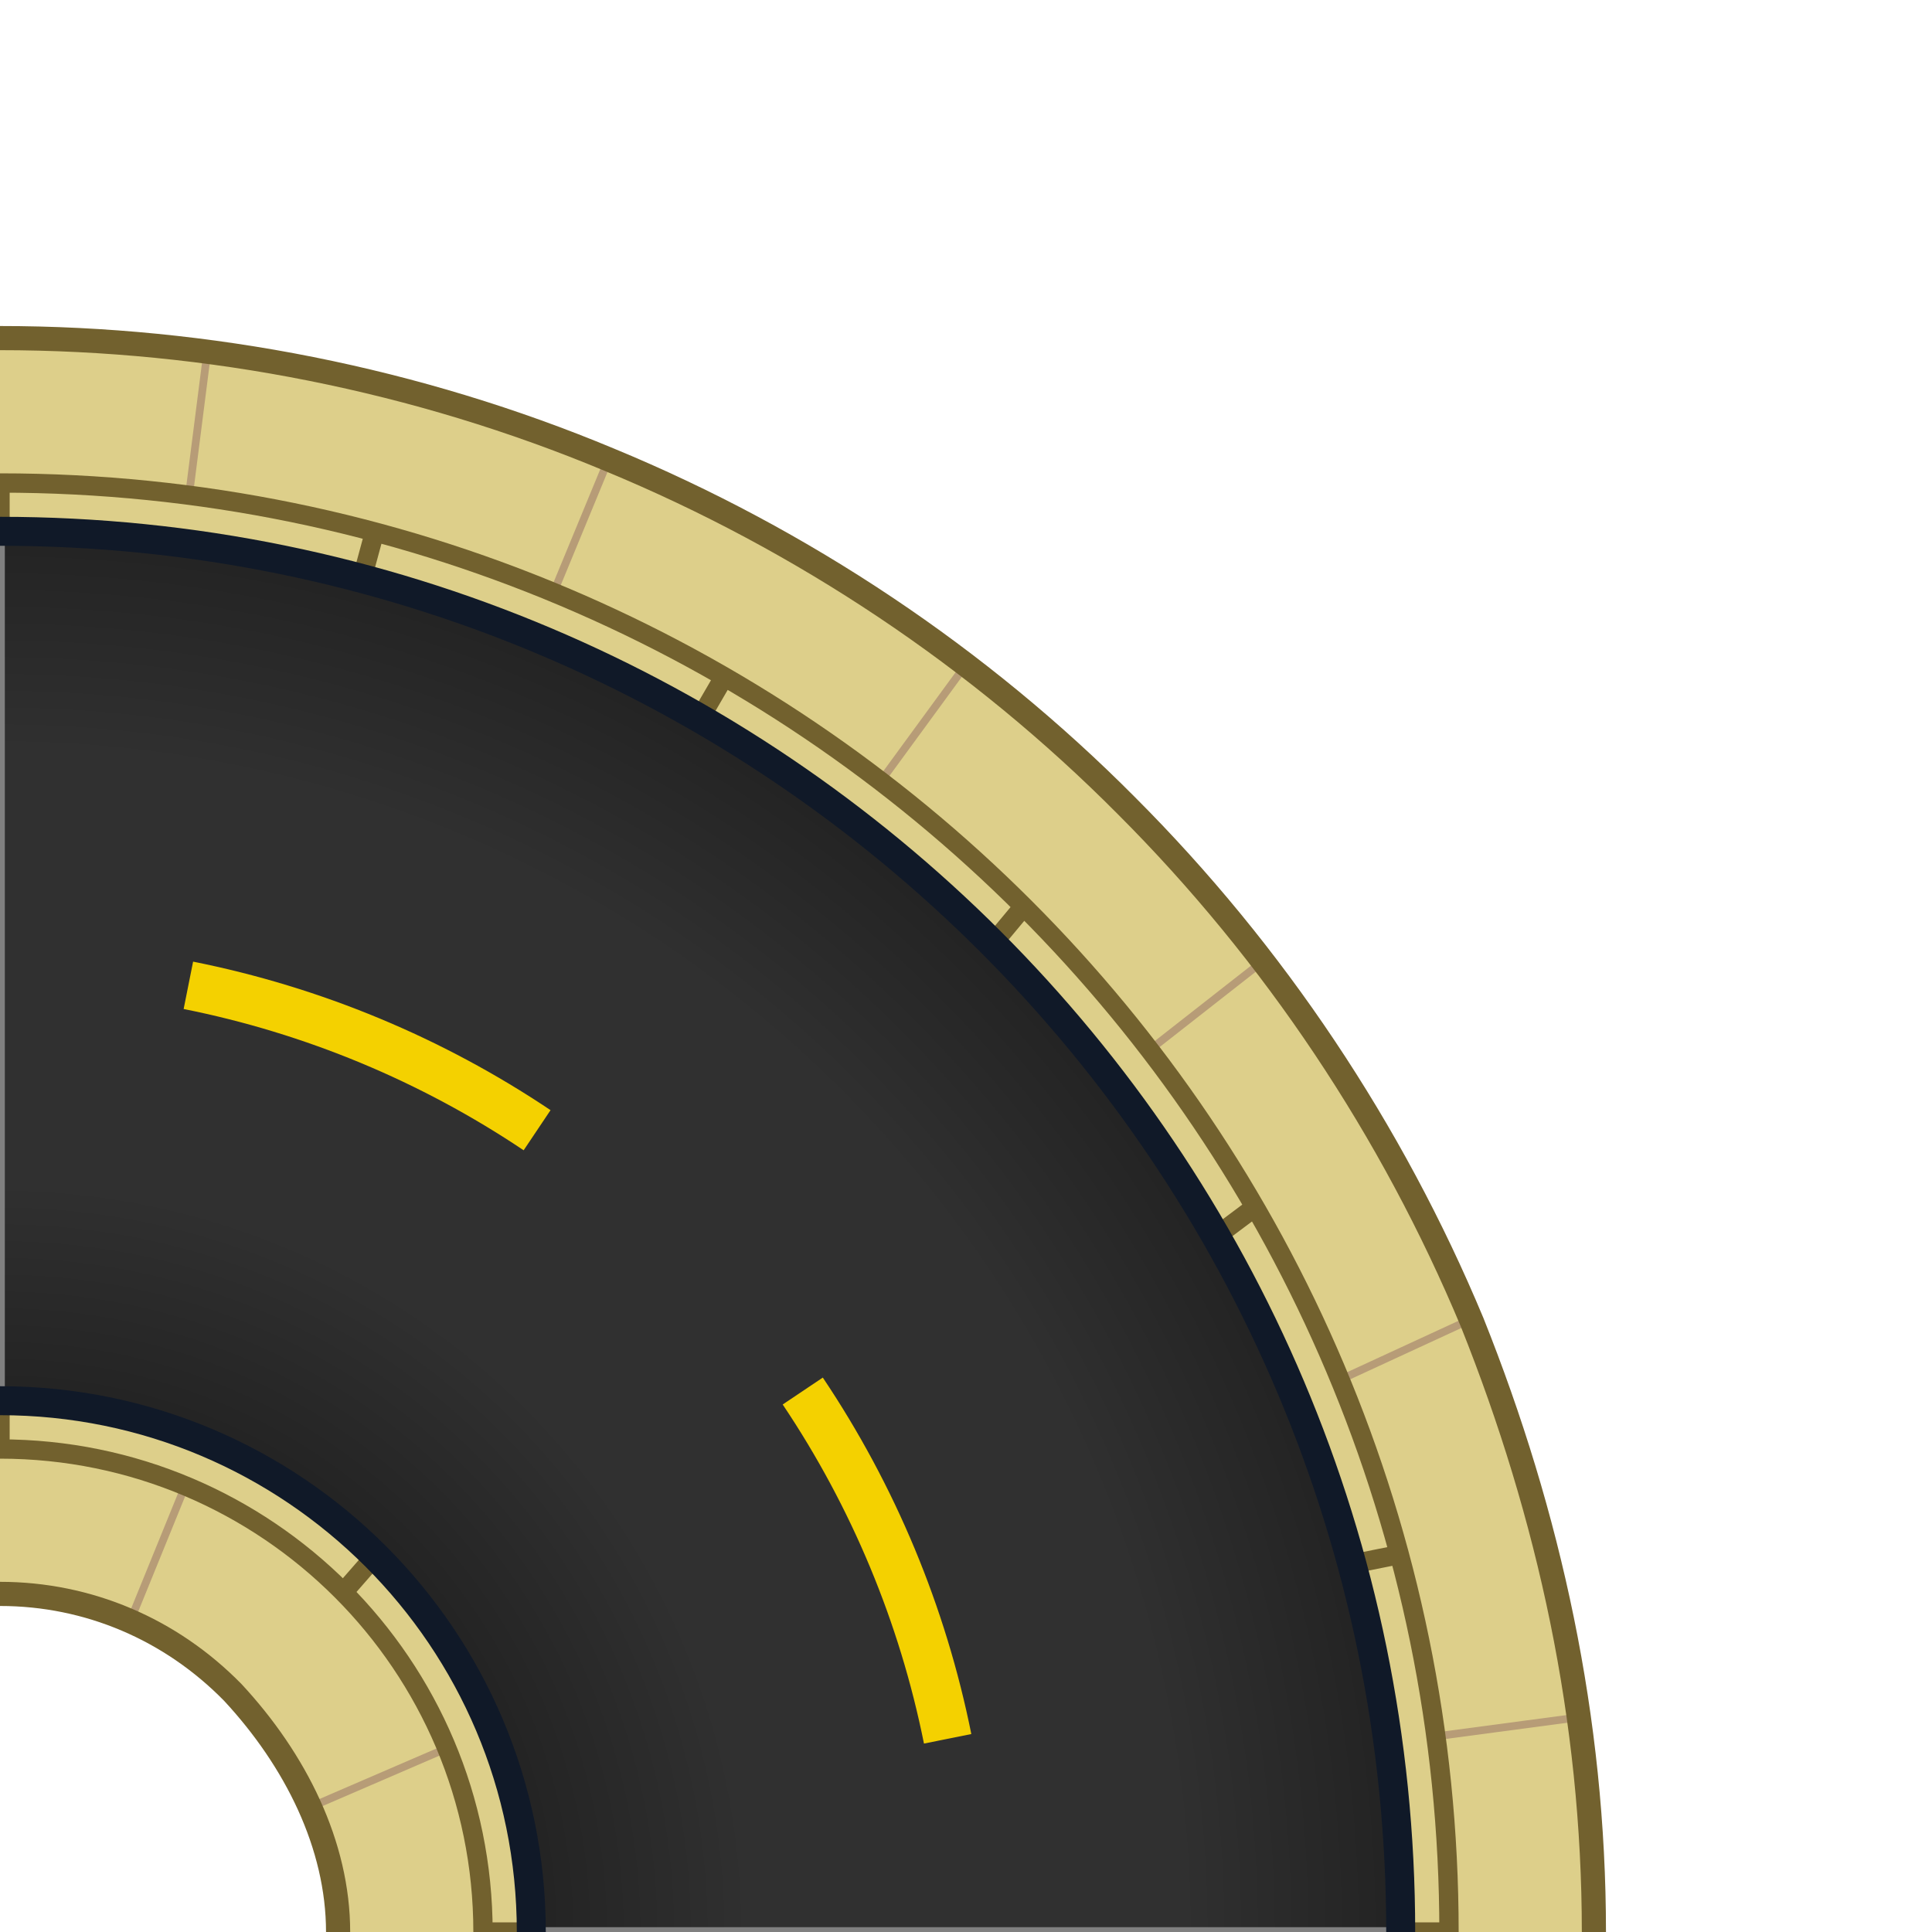
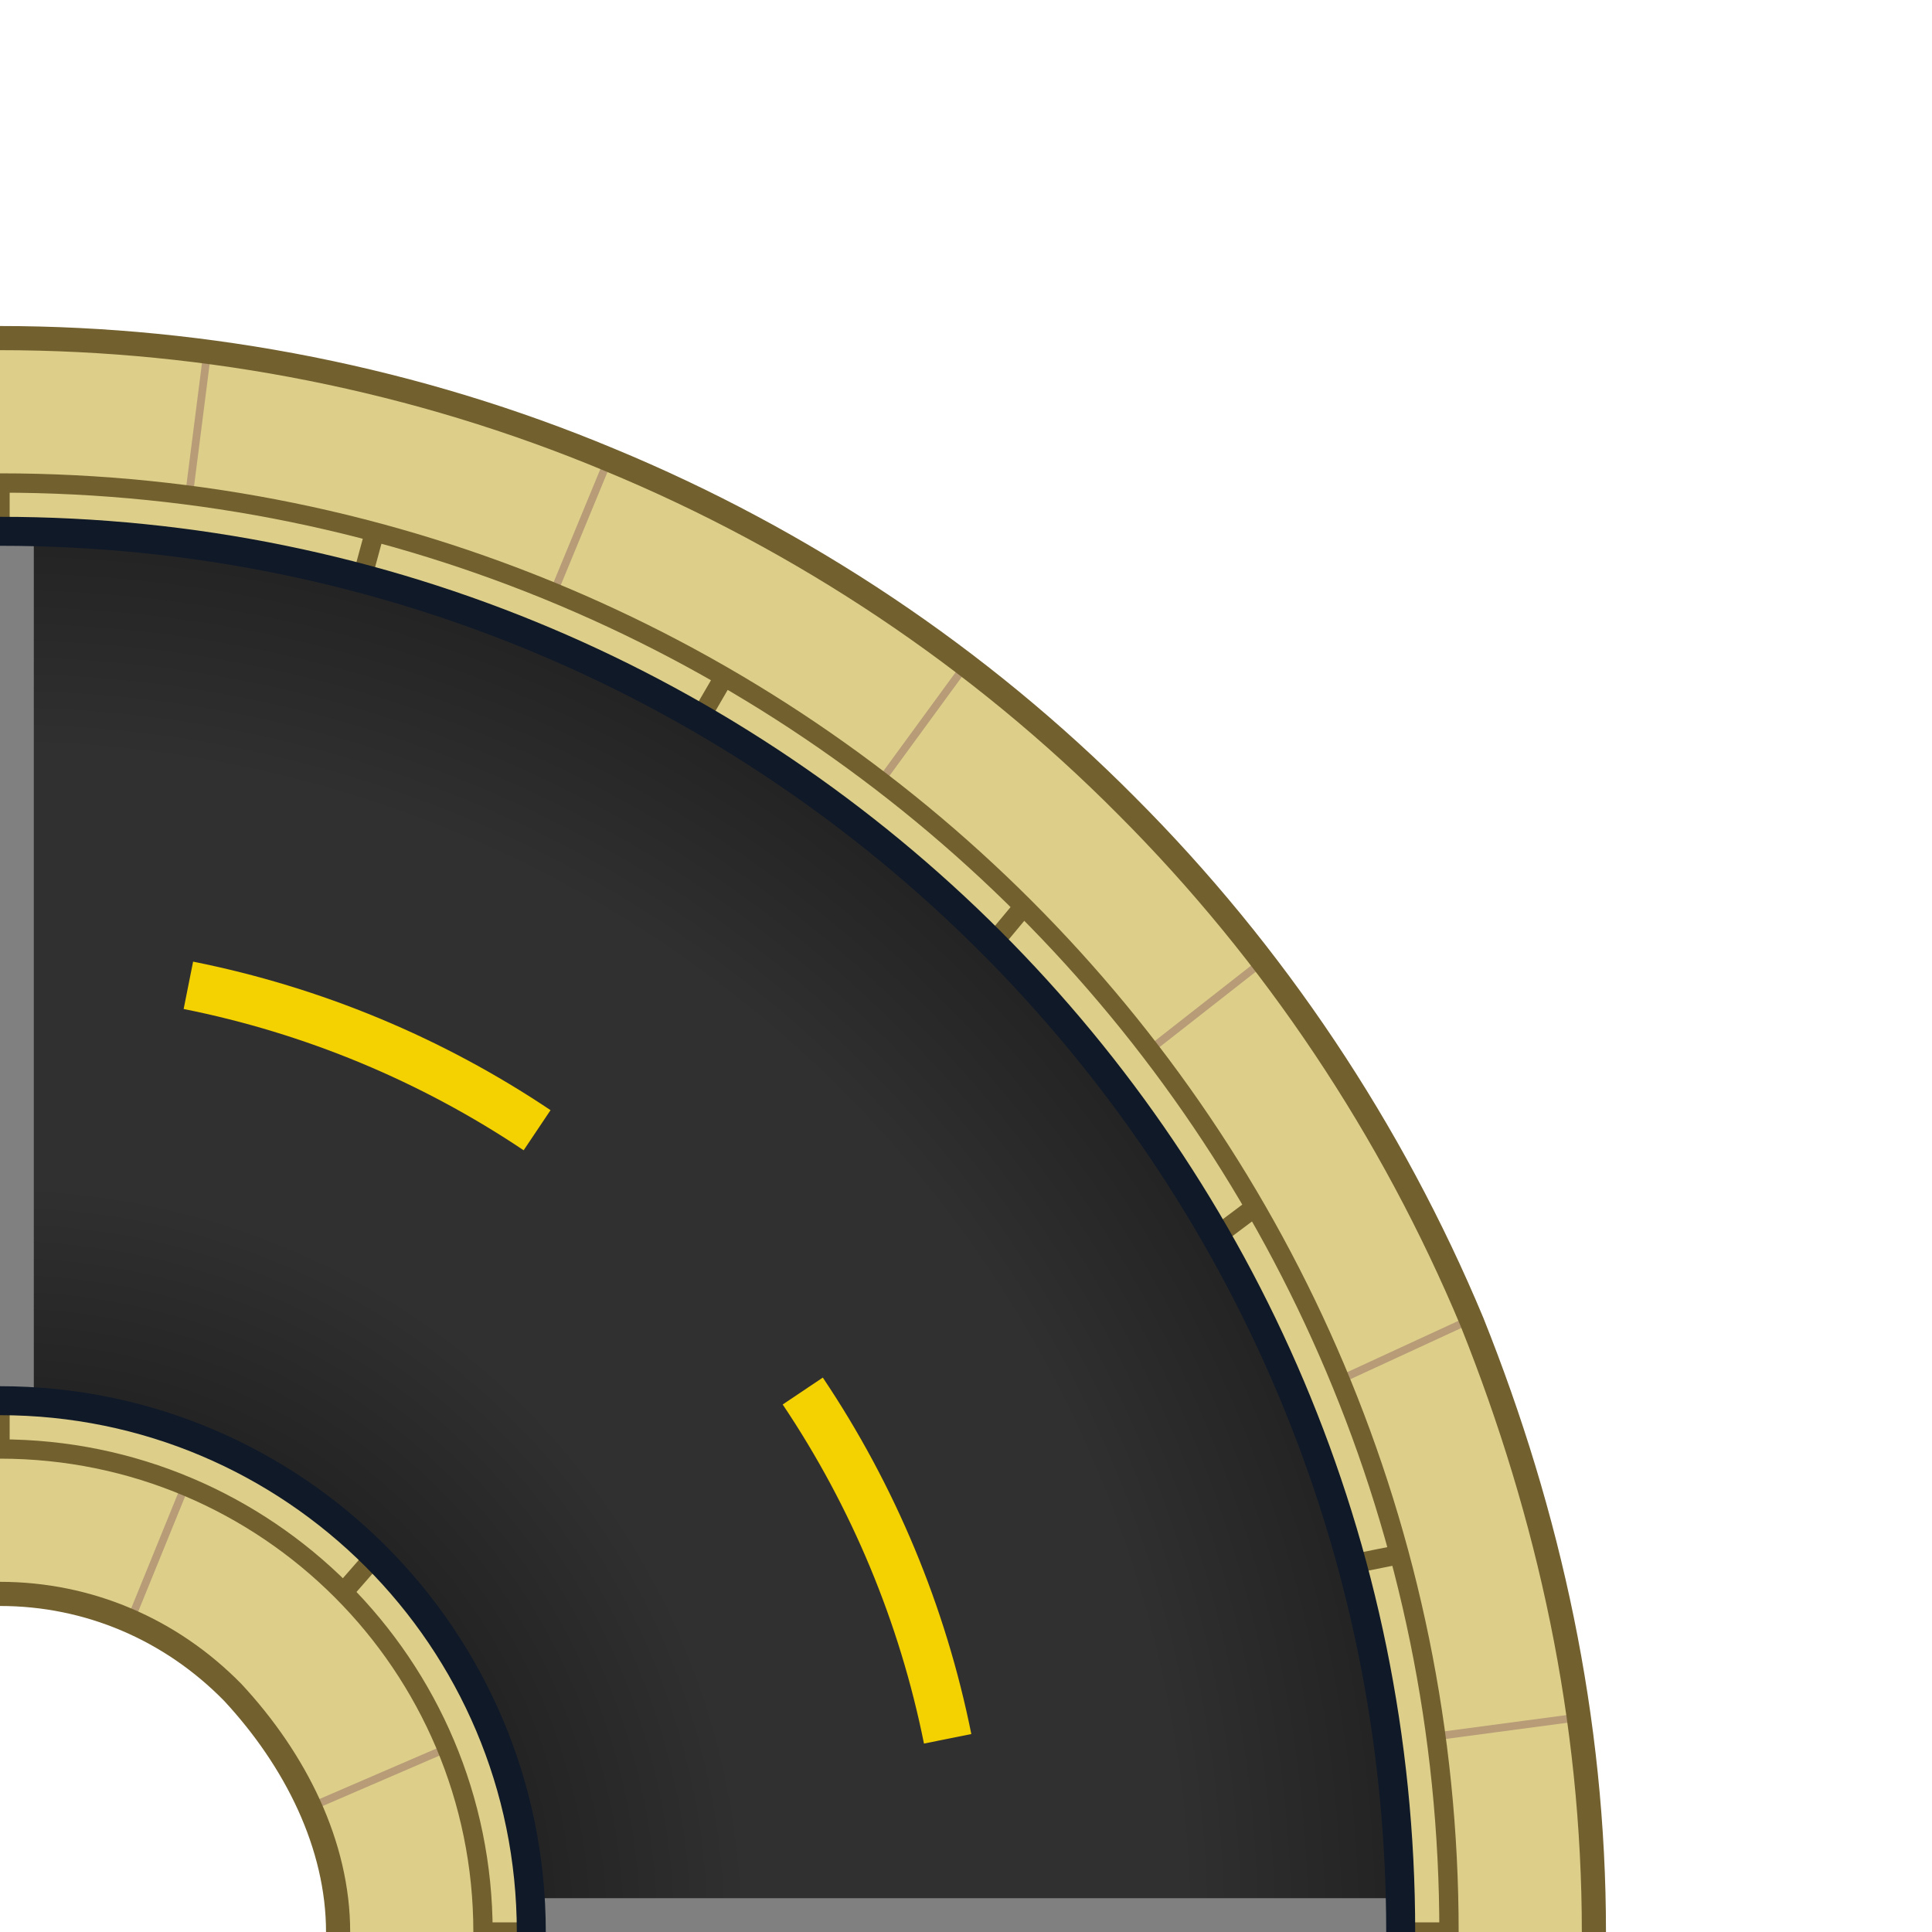
<svg xmlns="http://www.w3.org/2000/svg" id="svg3124" x="0px" y="0px" width="200px" height="200px" viewBox="0 0 200 200" version="1.1">
  <defs id="defs3126">
    <radialGradient id="turnGradient" gradientUnits="userSpaceOnUse" cy="200" cx="0" r="200">
      <stop id="stop3129" stop-color="#232323" offset=".275" />
      <stop id="stop3131" stop-color="#303030" offset=".388" />
      <stop id="stop3133" stop-color="#303030" offset=".612" />
      <stop id="stop3135" stop-color="#232323" offset=".725" />
    </radialGradient>
  </defs>
  <path id="path3137" fill="#ddcf8a" d="m0 35a165 165 90 0 1 165 165h-130a35 35 -90 0 0 -35 -35v-130" />
  <path id="path3139" stroke="#b79c77" stroke-width=".8" fill="none" d="m13.4 168l5.7-14m13.2 33l13.9-6m-26.6-130l1.9-14.9m35.9 25l5.7-13.8m28.2 33.4l8.7-11.9m19 39.9l12-9.4m8 43.4l13-6m-3 43l15-2" />
  <path id="path3141" stroke="#72612e" stroke-width="2.5" fill="none" d="m0 35c21.6 0 43.2 4.29 63.1 12.6 20 8.27 38.3 20.5 53.5 35.8 15.3 15.3 27.5 33.6 35.8 53.5 8 20 12.6 41.1 12.6 63.1m-165-35c9.16 0 17.7 3.67 24.1 10.2 6.5 7 10.9 15.8 10.9 24.8" />
  <path id="path3143" stroke="#72612e" stroke-width="2" fill="none" d="m0 50a150 150 90 0 1 150 150m-150-50a50 50 90 0 1 50 50m-50-150v100m150 50h-100m-14.6-35l3.5-4m-0.1-106l-1.3 4.8m37.5 10.2l-2.5 4.3m33.5 19.5l-3 3.6m27 27.5l-4 3m19 33l-5 1" />
  <path id="path3145" d="m0 55a145 145 90 0 1 145 145h-90a55 55 -90 0 0 -55 -55v-90" fill="url(#turnGradient)" />
-   <path id="path3147" stroke="#808080" d="m0 55v90m55 55h90" />
+   <path id="path3147" stroke="#808080" stroke-width="7" d="m0 55v90m55 55h90" />
  <path id="path3149" stroke="#101928" stroke-width="3" fill="none" d="m0 55a145 145 90 0 1 145 145m-145-55a55 55 90 0 1 55 55" />
  <path id="path3151" stroke="#f4d100" stroke-width="5" fill="none" d="m19.5 102a100 100 22.5 0 1 36.1 15m27.5 27a100 100 22.5 0 1 15 36" />
</svg>
